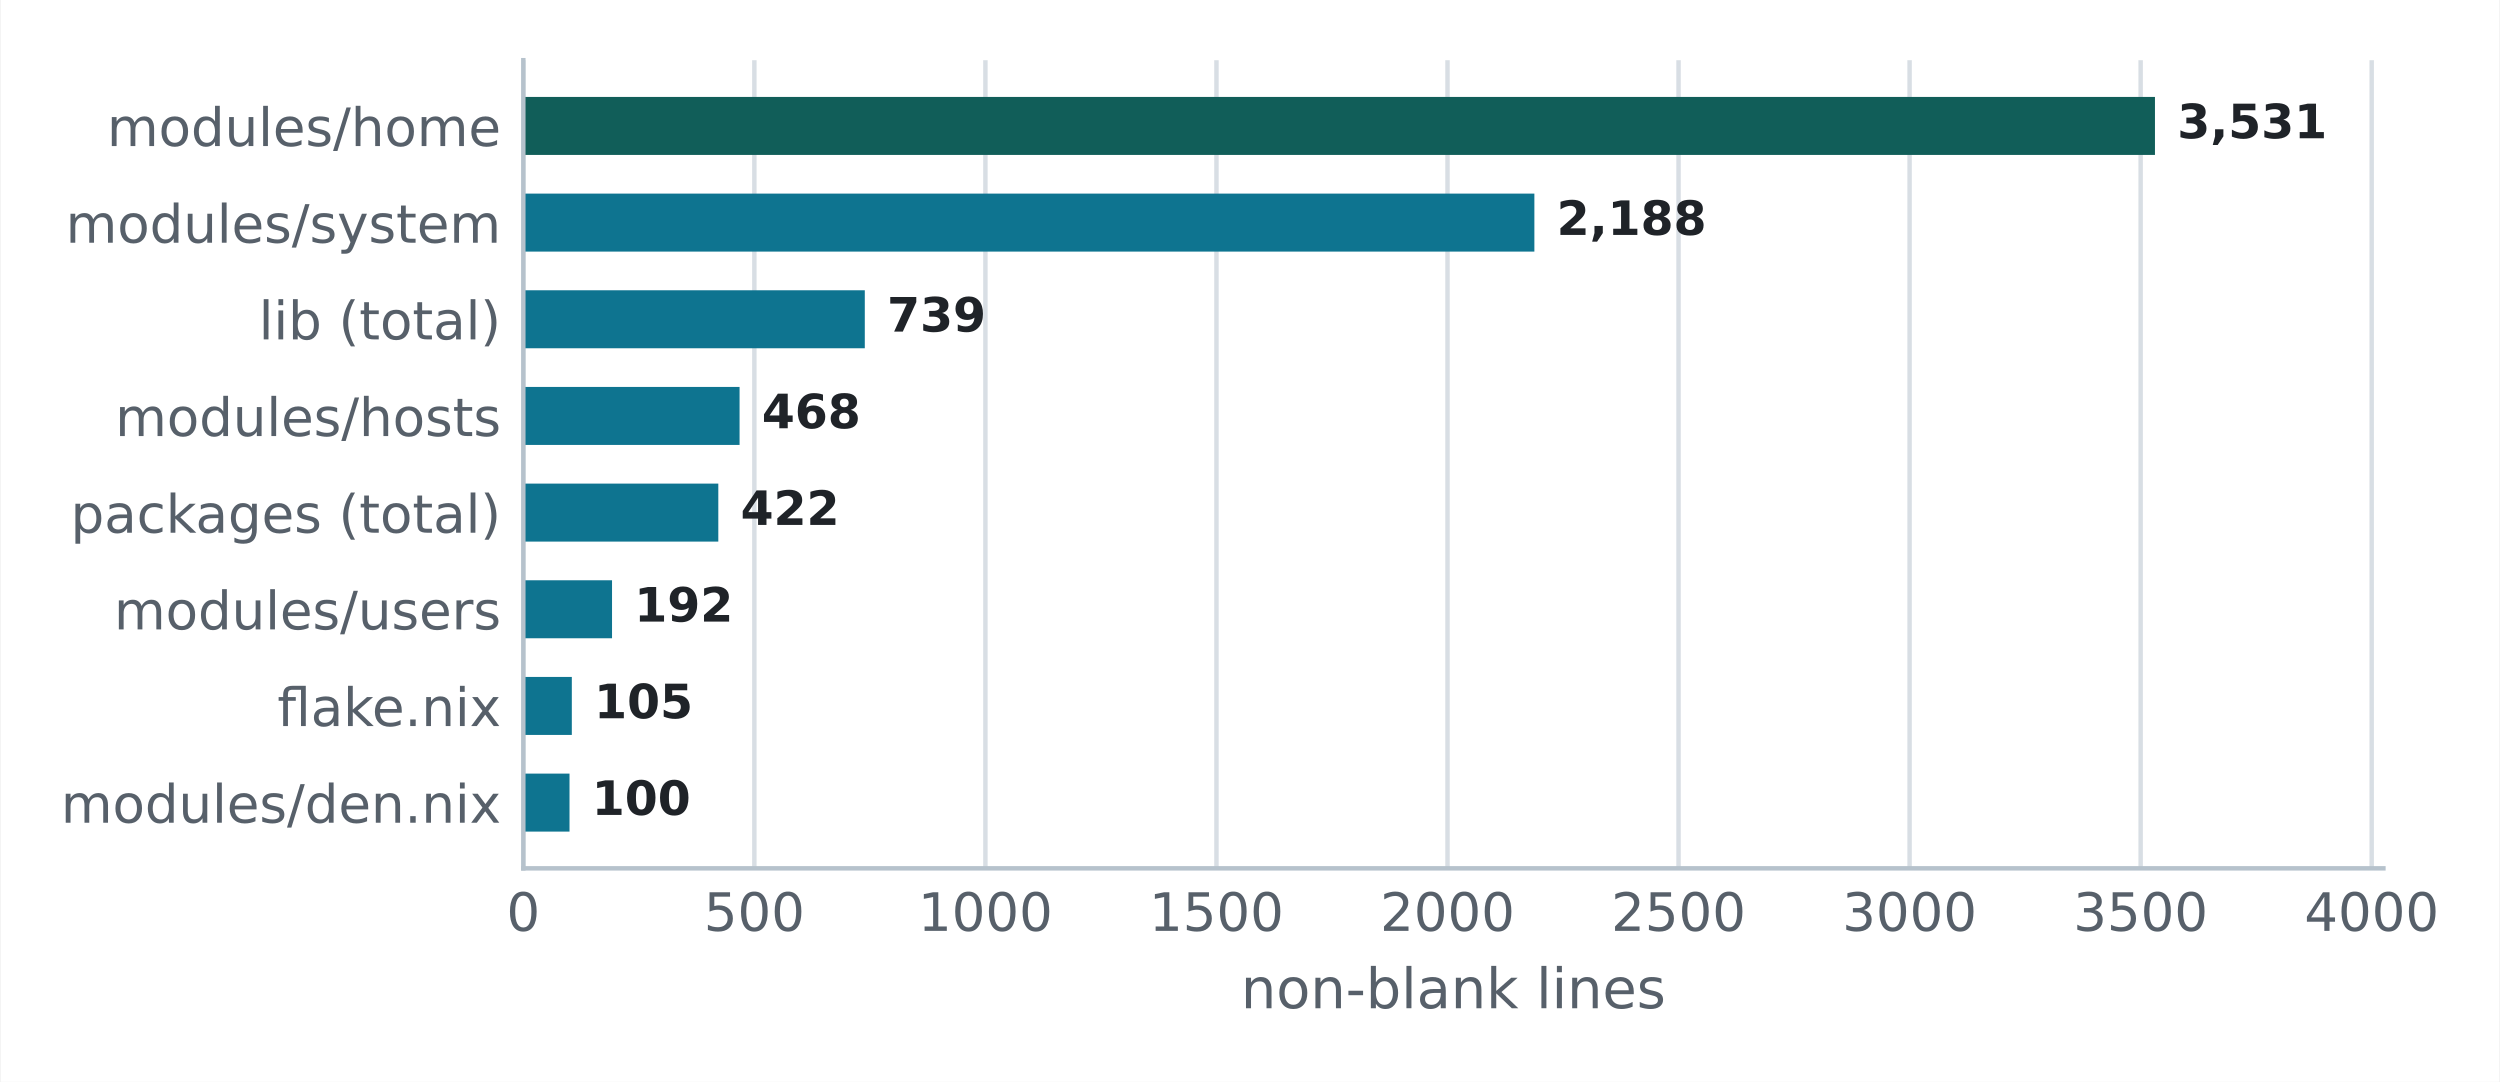
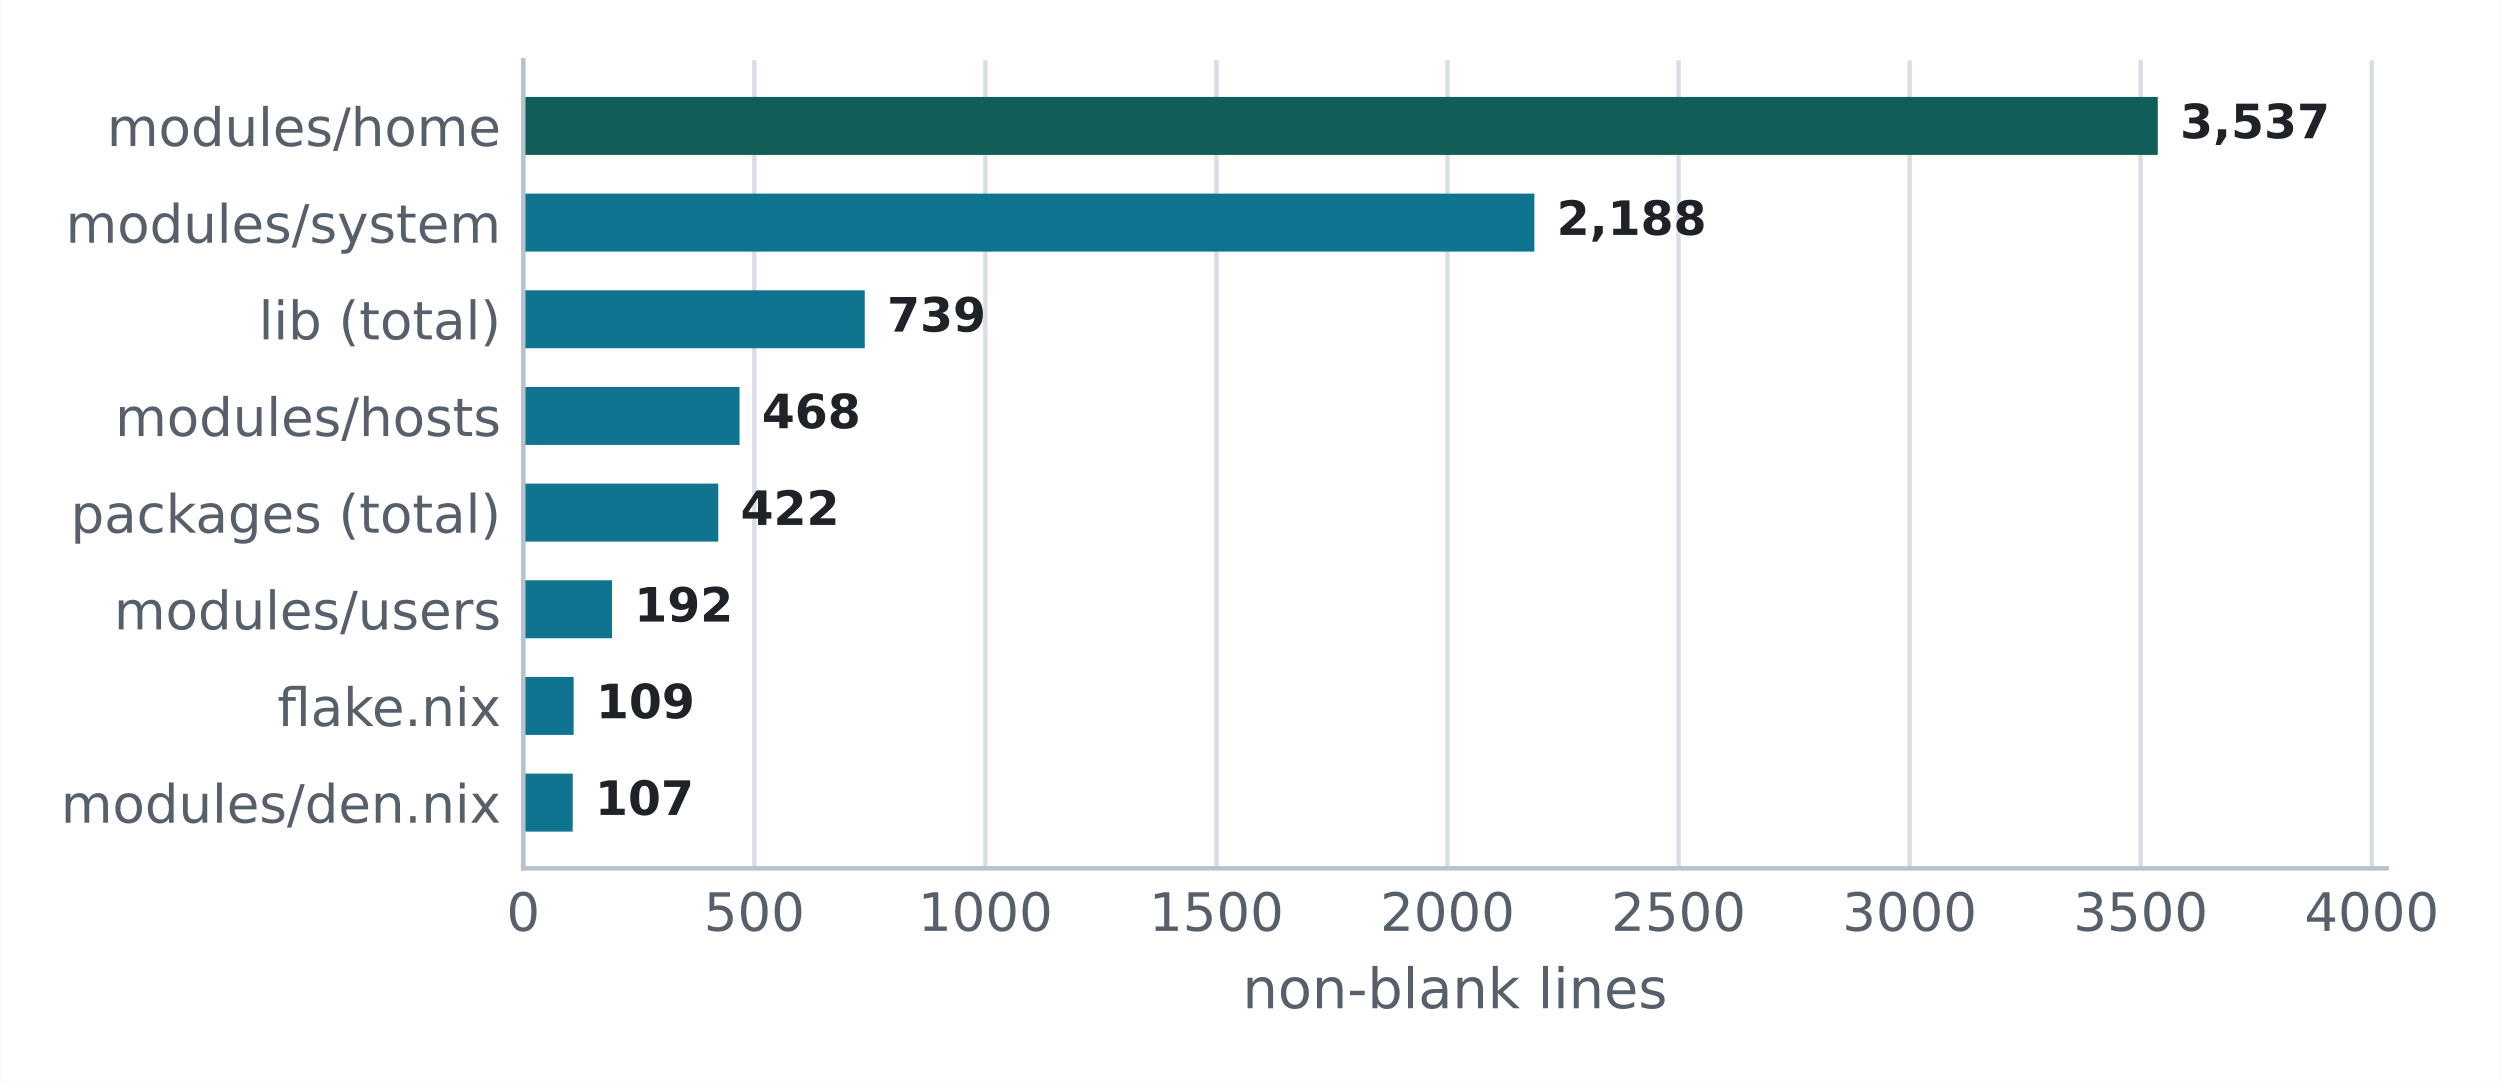
- <svg xmlns="http://www.w3.org/2000/svg" xmlns:xlink="http://www.w3.org/1999/xlink" width="996" height="431" viewBox="0 0 448.237 194.078" version="1.1">
+ <svg xmlns="http://www.w3.org/2000/svg" xmlns:xlink="http://www.w3.org/1999/xlink" width="996" height="431" viewBox="0 0 448.253 194.078" version="1.1">
  <defs>
    <style type="text/css">*{stroke-linejoin: round; stroke-linecap: butt}</style>
  </defs>
  <g id="figure_1">
    <g id="patch_1">
-       <path d="M 0 194.078  L 448.237 194.078  L 448.237 0  L 0 0  z " style="fill: #ffffff" />
+       <path d="M 0 194.078  L 448.253 194.078  L 448.253 0  L 0 0  z " style="fill: #ffffff" />
    </g>
    <g id="axes_1">
      <g id="patch_2">
-         <path d="M 93.751 155.778  L 427.449 155.778  L 427.449 10.8  L 93.751 10.8  z " style="fill: #ffffff" />
+         <path d="M 93.751 155.778  L 428.032 155.778  L 428.032 10.8  L 93.751 10.8  z " style="fill: #ffffff" />
      </g>
      <g id="matplotlib.axis_1">
        <g id="xtick_1">
          <g id="line2d_1">
-             <path d="M 93.751 155.778  L 93.751 10.8  " clip-path="url(#p65b09030e3)" style="fill: none; stroke: #d8dee4; stroke-width: 0.8; stroke-linecap: square" />
+             <path d="M 93.751 155.778  L 93.751 10.8  " clip-path="url(#p1d2f6f1adc)" style="fill: none; stroke: #d8dee4; stroke-width: 0.8; stroke-linecap: square" />
          </g>
          <g id="line2d_2" />
          <g id="text_1">
            <g style="fill: #57606a" transform="translate(90.72875 166.9954) scale(0.095 -0.095)">
              <defs>
                <path id="DejaVuSans-13" d="M 2034 4250  Q 1547 4250 1301 3770  Q 1056 3291 1056 2328  Q 1056 1369 1301 889  Q 1547 409 2034 409  Q 2525 409 2770 889  Q 3016 1369 3016 2328  Q 3016 3291 2770 3770  Q 2525 4250 2034 4250  z M 2034 4750  Q 2819 4750 3233 4129  Q 3647 3509 3647 2328  Q 3647 1150 3233 529  Q 2819 -91 2034 -91  Q 1250 -91 836 529  Q 422 1150 422 2328  Q 422 3509 836 4129  Q 1250 4750 2034 4750  z " transform="scale(0.015625)" />
              </defs>
              <use xlink:href="#DejaVuSans-13" />
            </g>
          </g>
        </g>
        <g id="xtick_2">
          <g id="line2d_3">
-             <path d="M 135.201 155.778  L 135.201 10.8  " clip-path="url(#p65b09030e3)" style="fill: none; stroke: #d8dee4; stroke-width: 0.8; stroke-linecap: square" />
+             <path d="M 135.203 155.778  L 135.203 10.8  " clip-path="url(#p1d2f6f1adc)" style="fill: none; stroke: #d8dee4; stroke-width: 0.8; stroke-linecap: square" />
          </g>
          <g id="line2d_4" />
          <g id="text_2">
-             <g style="fill: #57606a" transform="translate(126.134 166.9954) scale(0.095 -0.095)">
+             <g style="fill: #57606a" transform="translate(126.136 166.9954) scale(0.095 -0.095)">
              <defs>
                <path id="DejaVuSans-18" d="M 691 4666  L 3169 4666  L 3169 4134  L 1269 4134  L 1269 2991  Q 1406 3038 1543 3061  Q 1681 3084 1819 3084  Q 2600 3084 3056 2656  Q 3513 2228 3513 1497  Q 3513 744 3044 326  Q 2575 -91 1722 -91  Q 1428 -91 1123 -41  Q 819 9 494 109  L 494 744  Q 775 591 1075 516  Q 1375 441 1709 441  Q 2250 441 2565 725  Q 2881 1009 2881 1497  Q 2881 1984 2565 2268  Q 2250 2553 1709 2553  Q 1456 2553 1204 2497  Q 953 2441 691 2322  L 691 4666  z " transform="scale(0.015625)" />
              </defs>
              <use xlink:href="#DejaVuSans-18" />
              <use xlink:href="#DejaVuSans-13" transform="translate(63.625 0)" />
              <use xlink:href="#DejaVuSans-13" transform="translate(127.25 0)" />
            </g>
          </g>
        </g>
        <g id="xtick_3">
          <g id="line2d_5">
-             <path d="M 176.65 155.778  L 176.65 10.8  " clip-path="url(#p65b09030e3)" style="fill: none; stroke: #d8dee4; stroke-width: 0.8; stroke-linecap: square" />
+             <path d="M 176.654 155.778  L 176.654 10.8  " clip-path="url(#p1d2f6f1adc)" style="fill: none; stroke: #d8dee4; stroke-width: 0.8; stroke-linecap: square" />
          </g>
          <g id="line2d_6" />
          <g id="text_3">
-             <g style="fill: #57606a" transform="translate(164.5615 166.9954) scale(0.095 -0.095)">
+             <g style="fill: #57606a" transform="translate(164.5655 166.9954) scale(0.095 -0.095)">
              <defs>
                <path id="DejaVuSans-14" d="M 794 531  L 1825 531  L 1825 4091  L 703 3866  L 703 4441  L 1819 4666  L 2450 4666  L 2450 531  L 3481 531  L 3481 0  L 794 0  L 794 531  z " transform="scale(0.015625)" />
              </defs>
              <use xlink:href="#DejaVuSans-14" />
              <use xlink:href="#DejaVuSans-13" transform="translate(63.625 0)" />
              <use xlink:href="#DejaVuSans-13" transform="translate(127.25 0)" />
              <use xlink:href="#DejaVuSans-13" transform="translate(190.875 0)" />
            </g>
          </g>
        </g>
        <g id="xtick_4">
          <g id="line2d_7">
-             <path d="M 218.1 155.778  L 218.1 10.8  " clip-path="url(#p65b09030e3)" style="fill: none; stroke: #d8dee4; stroke-width: 0.8; stroke-linecap: square" />
+             <path d="M 218.106 155.778  L 218.106 10.8  " clip-path="url(#p1d2f6f1adc)" style="fill: none; stroke: #d8dee4; stroke-width: 0.8; stroke-linecap: square" />
          </g>
          <g id="line2d_8" />
          <g id="text_4">
-             <g style="fill: #57606a" transform="translate(206.0111 166.9954) scale(0.095 -0.095)">
+             <g style="fill: #57606a" transform="translate(206.0171 166.9954) scale(0.095 -0.095)">
              <use xlink:href="#DejaVuSans-14" />
              <use xlink:href="#DejaVuSans-18" transform="translate(63.625 0)" />
              <use xlink:href="#DejaVuSans-13" transform="translate(127.25 0)" />
              <use xlink:href="#DejaVuSans-13" transform="translate(190.875 0)" />
            </g>
          </g>
        </g>
        <g id="xtick_5">
          <g id="line2d_9">
-             <path d="M 259.55 155.778  L 259.55 10.8  " clip-path="url(#p65b09030e3)" style="fill: none; stroke: #d8dee4; stroke-width: 0.8; stroke-linecap: square" />
+             <path d="M 259.558 155.778  L 259.558 10.8  " clip-path="url(#p1d2f6f1adc)" style="fill: none; stroke: #d8dee4; stroke-width: 0.8; stroke-linecap: square" />
          </g>
          <g id="line2d_10" />
          <g id="text_5">
-             <g style="fill: #57606a" transform="translate(247.4608 166.9954) scale(0.095 -0.095)">
+             <g style="fill: #57606a" transform="translate(247.4688 166.9954) scale(0.095 -0.095)">
              <defs>
                <path id="DejaVuSans-15" d="M 1228 531  L 3431 531  L 3431 0  L 469 0  L 469 531  Q 828 903 1448 1529  Q 2069 2156 2228 2338  Q 2531 2678 2651 2914  Q 2772 3150 2772 3378  Q 2772 3750 2511 3984  Q 2250 4219 1831 4219  Q 1534 4219 1204 4116  Q 875 4013 500 3803  L 500 4441  Q 881 4594 1212 4672  Q 1544 4750 1819 4750  Q 2544 4750 2975 4387  Q 3406 4025 3406 3419  Q 3406 3131 3298 2873  Q 3191 2616 2906 2266  Q 2828 2175 2409 1742  Q 1991 1309 1228 531  z " transform="scale(0.015625)" />
              </defs>
              <use xlink:href="#DejaVuSans-15" />
              <use xlink:href="#DejaVuSans-13" transform="translate(63.625 0)" />
              <use xlink:href="#DejaVuSans-13" transform="translate(127.25 0)" />
              <use xlink:href="#DejaVuSans-13" transform="translate(190.875 0)" />
            </g>
          </g>
        </g>
        <g id="xtick_6">
          <g id="line2d_11">
-             <path d="M 300.999 155.778  L 300.999 10.8  " clip-path="url(#p65b09030e3)" style="fill: none; stroke: #d8dee4; stroke-width: 0.8; stroke-linecap: square" />
+             <path d="M 301.009 155.778  L 301.009 10.8  " clip-path="url(#p1d2f6f1adc)" style="fill: none; stroke: #d8dee4; stroke-width: 0.8; stroke-linecap: square" />
          </g>
          <g id="line2d_12" />
          <g id="text_6">
-             <g style="fill: #57606a" transform="translate(288.9104 166.9954) scale(0.095 -0.095)">
+             <g style="fill: #57606a" transform="translate(288.9204 166.9954) scale(0.095 -0.095)">
              <use xlink:href="#DejaVuSans-15" />
              <use xlink:href="#DejaVuSans-18" transform="translate(63.625 0)" />
              <use xlink:href="#DejaVuSans-13" transform="translate(127.25 0)" />
              <use xlink:href="#DejaVuSans-13" transform="translate(190.875 0)" />
            </g>
          </g>
        </g>
        <g id="xtick_7">
          <g id="line2d_13">
-             <path d="M 342.449 155.778  L 342.449 10.8  " clip-path="url(#p65b09030e3)" style="fill: none; stroke: #d8dee4; stroke-width: 0.8; stroke-linecap: square" />
+             <path d="M 342.461 155.778  L 342.461 10.8  " clip-path="url(#p1d2f6f1adc)" style="fill: none; stroke: #d8dee4; stroke-width: 0.8; stroke-linecap: square" />
          </g>
          <g id="line2d_14" />
          <g id="text_7">
-             <g style="fill: #57606a" transform="translate(330.3601 166.9954) scale(0.095 -0.095)">
+             <g style="fill: #57606a" transform="translate(330.3721 166.9954) scale(0.095 -0.095)">
              <defs>
                <path id="DejaVuSans-16" d="M 2597 2516  Q 3050 2419 3304 2112  Q 3559 1806 3559 1356  Q 3559 666 3084 287  Q 2609 -91 1734 -91  Q 1441 -91 1130 -33  Q 819 25 488 141  L 488 750  Q 750 597 1062 519  Q 1375 441 1716 441  Q 2309 441 2620 675  Q 2931 909 2931 1356  Q 2931 1769 2642 2001  Q 2353 2234 1838 2234  L 1294 2234  L 1294 2753  L 1863 2753  Q 2328 2753 2575 2939  Q 2822 3125 2822 3475  Q 2822 3834 2567 4026  Q 2313 4219 1838 4219  Q 1578 4219 1281 4162  Q 984 4106 628 3988  L 628 4550  Q 988 4650 1302 4700  Q 1616 4750 1894 4750  Q 2613 4750 3031 4423  Q 3450 4097 3450 3541  Q 3450 3153 3228 2886  Q 3006 2619 2597 2516  z " transform="scale(0.015625)" />
              </defs>
              <use xlink:href="#DejaVuSans-16" />
              <use xlink:href="#DejaVuSans-13" transform="translate(63.625 0)" />
              <use xlink:href="#DejaVuSans-13" transform="translate(127.25 0)" />
              <use xlink:href="#DejaVuSans-13" transform="translate(190.875 0)" />
            </g>
          </g>
        </g>
        <g id="xtick_8">
          <g id="line2d_15">
-             <path d="M 383.898 155.778  L 383.898 10.8  " clip-path="url(#p65b09030e3)" style="fill: none; stroke: #d8dee4; stroke-width: 0.8; stroke-linecap: square" />
+             <path d="M 383.912 155.778  L 383.912 10.8  " clip-path="url(#p1d2f6f1adc)" style="fill: none; stroke: #d8dee4; stroke-width: 0.8; stroke-linecap: square" />
          </g>
          <g id="line2d_16" />
          <g id="text_8">
-             <g style="fill: #57606a" transform="translate(371.8097 166.9954) scale(0.095 -0.095)">
+             <g style="fill: #57606a" transform="translate(371.8237 166.9954) scale(0.095 -0.095)">
              <use xlink:href="#DejaVuSans-16" />
              <use xlink:href="#DejaVuSans-18" transform="translate(63.625 0)" />
              <use xlink:href="#DejaVuSans-13" transform="translate(127.25 0)" />
              <use xlink:href="#DejaVuSans-13" transform="translate(190.875 0)" />
            </g>
          </g>
        </g>
        <g id="xtick_9">
          <g id="line2d_17">
-             <path d="M 425.348 155.778  L 425.348 10.8  " clip-path="url(#p65b09030e3)" style="fill: none; stroke: #d8dee4; stroke-width: 0.8; stroke-linecap: square" />
+             <path d="M 425.364 155.778  L 425.364 10.8  " clip-path="url(#p1d2f6f1adc)" style="fill: none; stroke: #d8dee4; stroke-width: 0.8; stroke-linecap: square" />
          </g>
          <g id="line2d_18" />
          <g id="text_9">
-             <g style="fill: #57606a" transform="translate(413.2594 166.9954) scale(0.095 -0.095)">
+             <g style="fill: #57606a" transform="translate(413.2754 166.9954) scale(0.095 -0.095)">
              <defs>
                <path id="DejaVuSans-17" d="M 2419 4116  L 825 1625  L 2419 1625  L 2419 4116  z M 2253 4666  L 3047 4666  L 3047 1625  L 3713 1625  L 3713 1100  L 3047 1100  L 3047 0  L 2419 0  L 2419 1100  L 313 1100  L 313 1709  L 2253 4666  z " transform="scale(0.015625)" />
              </defs>
              <use xlink:href="#DejaVuSans-17" />
              <use xlink:href="#DejaVuSans-13" transform="translate(63.625 0)" />
              <use xlink:href="#DejaVuSans-13" transform="translate(127.25 0)" />
              <use xlink:href="#DejaVuSans-13" transform="translate(190.875 0)" />
            </g>
          </g>
        </g>
        <g id="text_10">
-           <g style="fill: #57606a" transform="translate(222.4905 180.8761) scale(0.1 -0.1)">
+           <g style="fill: #57606a" transform="translate(222.7821 180.8761) scale(0.1 -0.1)">
            <defs>
              <path id="DejaVuSans-51" d="M 3513 2113  L 3513 0  L 2938 0  L 2938 2094  Q 2938 2591 2744 2837  Q 2550 3084 2163 3084  Q 1697 3084 1428 2787  Q 1159 2491 1159 1978  L 1159 0  L 581 0  L 581 3500  L 1159 3500  L 1159 2956  Q 1366 3272 1645 3428  Q 1925 3584 2291 3584  Q 2894 3584 3203 3211  Q 3513 2838 3513 2113  z " transform="scale(0.015625)" />
              <path id="DejaVuSans-52" d="M 1959 3097  Q 1497 3097 1228 2736  Q 959 2375 959 1747  Q 959 1119 1226 758  Q 1494 397 1959 397  Q 2419 397 2687 759  Q 2956 1122 2956 1747  Q 2956 2369 2687 2733  Q 2419 3097 1959 3097  z M 1959 3584  Q 2709 3584 3137 3096  Q 3566 2609 3566 1747  Q 3566 888 3137 398  Q 2709 -91 1959 -91  Q 1206 -91 779 398  Q 353 888 353 1747  Q 353 2609 779 3096  Q 1206 3584 1959 3584  z " transform="scale(0.015625)" />
              <path id="DejaVuSans-10" d="M 313 2009  L 1997 2009  L 1997 1497  L 313 1497  L 313 2009  z " transform="scale(0.015625)" />
              <path id="DejaVuSans-45" d="M 3116 1747  Q 3116 2381 2855 2742  Q 2594 3103 2138 3103  Q 1681 3103 1420 2742  Q 1159 2381 1159 1747  Q 1159 1113 1420 752  Q 1681 391 2138 391  Q 2594 391 2855 752  Q 3116 1113 3116 1747  z M 1159 2969  Q 1341 3281 1617 3432  Q 1894 3584 2278 3584  Q 2916 3584 3314 3078  Q 3713 2572 3713 1747  Q 3713 922 3314 415  Q 2916 -91 2278 -91  Q 1894 -91 1617 61  Q 1341 213 1159 525  L 1159 0  L 581 0  L 581 4863  L 1159 4863  L 1159 2969  z " transform="scale(0.015625)" />
              <path id="DejaVuSans-4f" d="M 603 4863  L 1178 4863  L 1178 0  L 603 0  L 603 4863  z " transform="scale(0.015625)" />
              <path id="DejaVuSans-44" d="M 2194 1759  Q 1497 1759 1228 1600  Q 959 1441 959 1056  Q 959 750 1161 570  Q 1363 391 1709 391  Q 2188 391 2477 730  Q 2766 1069 2766 1631  L 2766 1759  L 2194 1759  z M 3341 1997  L 3341 0  L 2766 0  L 2766 531  Q 2569 213 2275 61  Q 1981 -91 1556 -91  Q 1019 -91 701 211  Q 384 513 384 1019  Q 384 1609 779 1909  Q 1175 2209 1959 2209  L 2766 2209  L 2766 2266  Q 2766 2663 2505 2880  Q 2244 3097 1772 3097  Q 1472 3097 1187 3025  Q 903 2953 641 2809  L 641 3341  Q 956 3463 1253 3523  Q 1550 3584 1831 3584  Q 2591 3584 2966 3190  Q 3341 2797 3341 1997  z " transform="scale(0.015625)" />
              <path id="DejaVuSans-4e" d="M 581 4863  L 1159 4863  L 1159 1991  L 2875 3500  L 3609 3500  L 1753 1863  L 3688 0  L 2938 0  L 1159 1709  L 1159 0  L 581 0  L 581 4863  z " transform="scale(0.015625)" />
              <path id="DejaVuSans-3" transform="scale(0.015625)" />
              <path id="DejaVuSans-4c" d="M 603 3500  L 1178 3500  L 1178 0  L 603 0  L 603 3500  z M 603 4863  L 1178 4863  L 1178 4134  L 603 4134  L 603 4863  z " transform="scale(0.015625)" />
              <path id="DejaVuSans-48" d="M 3597 1894  L 3597 1613  L 953 1613  Q 991 1019 1311 708  Q 1631 397 2203 397  Q 2534 397 2845 478  Q 3156 559 3463 722  L 3463 178  Q 3153 47 2828 -22  Q 2503 -91 2169 -91  Q 1331 -91 842 396  Q 353 884 353 1716  Q 353 2575 817 3079  Q 1281 3584 2069 3584  Q 2775 3584 3186 3129  Q 3597 2675 3597 1894  z M 3022 2063  Q 3016 2534 2758 2815  Q 2500 3097 2075 3097  Q 1594 3097 1305 2825  Q 1016 2553 972 2059  L 3022 2063  z " transform="scale(0.015625)" />
              <path id="DejaVuSans-56" d="M 2834 3397  L 2834 2853  Q 2591 2978 2328 3040  Q 2066 3103 1784 3103  Q 1356 3103 1142 2972  Q 928 2841 928 2578  Q 928 2378 1081 2264  Q 1234 2150 1697 2047  L 1894 2003  Q 2506 1872 2764 1633  Q 3022 1394 3022 966  Q 3022 478 2636 193  Q 2250 -91 1575 -91  Q 1294 -91 989 -36  Q 684 19 347 128  L 347 722  Q 666 556 975 473  Q 1284 391 1588 391  Q 1994 391 2212 530  Q 2431 669 2431 922  Q 2431 1156 2273 1281  Q 2116 1406 1581 1522  L 1381 1569  Q 847 1681 609 1914  Q 372 2147 372 2553  Q 372 3047 722 3315  Q 1072 3584 1716 3584  Q 2034 3584 2315 3537  Q 2597 3491 2834 3397  z " transform="scale(0.015625)" />
            </defs>
            <use xlink:href="#DejaVuSans-51" />
            <use xlink:href="#DejaVuSans-52" transform="translate(63.375 0)" />
            <use xlink:href="#DejaVuSans-51" transform="translate(124.5625 0)" />
            <use xlink:href="#DejaVuSans-10" transform="translate(187.9375 0)" />
            <use xlink:href="#DejaVuSans-45" transform="translate(224.0156 0)" />
            <use xlink:href="#DejaVuSans-4f" transform="translate(287.5 0)" />
            <use xlink:href="#DejaVuSans-44" transform="translate(315.2812 0)" />
            <use xlink:href="#DejaVuSans-51" transform="translate(376.5625 0)" />
            <use xlink:href="#DejaVuSans-4e" transform="translate(439.9375 0)" />
            <use xlink:href="#DejaVuSans-3" transform="translate(497.8438 0)" />
            <use xlink:href="#DejaVuSans-4f" transform="translate(529.625 0)" />
            <use xlink:href="#DejaVuSans-4c" transform="translate(557.4062 0)" />
            <use xlink:href="#DejaVuSans-51" transform="translate(585.1875 0)" />
            <use xlink:href="#DejaVuSans-48" transform="translate(648.5625 0)" />
            <use xlink:href="#DejaVuSans-56" transform="translate(710.0938 0)" />
          </g>
        </g>
      </g>
      <g id="matplotlib.axis_2">
        <g id="ytick_1">
          <g id="line2d_19" />
          <g id="text_11">
            <g style="fill: #57606a" transform="translate(10.8 147.5945) scale(0.095 -0.095)">
              <defs>
                <path id="DejaVuSans-50" d="M 3328 2828  Q 3544 3216 3844 3400  Q 4144 3584 4550 3584  Q 5097 3584 5394 3201  Q 5691 2819 5691 2113  L 5691 0  L 5113 0  L 5113 2094  Q 5113 2597 4934 2840  Q 4756 3084 4391 3084  Q 3944 3084 3684 2787  Q 3425 2491 3425 1978  L 3425 0  L 2847 0  L 2847 2094  Q 2847 2600 2669 2842  Q 2491 3084 2119 3084  Q 1678 3084 1418 2786  Q 1159 2488 1159 1978  L 1159 0  L 581 0  L 581 3500  L 1159 3500  L 1159 2956  Q 1356 3278 1631 3431  Q 1906 3584 2284 3584  Q 2666 3584 2933 3390  Q 3200 3197 3328 2828  z " transform="scale(0.015625)" />
                <path id="DejaVuSans-47" d="M 2906 2969  L 2906 4863  L 3481 4863  L 3481 0  L 2906 0  L 2906 525  Q 2725 213 2448 61  Q 2172 -91 1784 -91  Q 1150 -91 751 415  Q 353 922 353 1747  Q 353 2572 751 3078  Q 1150 3584 1784 3584  Q 2172 3584 2448 3432  Q 2725 3281 2906 2969  z M 947 1747  Q 947 1113 1208 752  Q 1469 391 1925 391  Q 2381 391 2643 752  Q 2906 1113 2906 1747  Q 2906 2381 2643 2742  Q 2381 3103 1925 3103  Q 1469 3103 1208 2742  Q 947 2381 947 1747  z " transform="scale(0.015625)" />
                <path id="DejaVuSans-58" d="M 544 1381  L 544 3500  L 1119 3500  L 1119 1403  Q 1119 906 1312 657  Q 1506 409 1894 409  Q 2359 409 2629 706  Q 2900 1003 2900 1516  L 2900 3500  L 3475 3500  L 3475 0  L 2900 0  L 2900 538  Q 2691 219 2414 64  Q 2138 -91 1772 -91  Q 1169 -91 856 284  Q 544 659 544 1381  z M 1991 3584  L 1991 3584  z " transform="scale(0.015625)" />
                <path id="DejaVuSans-12" d="M 1625 4666  L 2156 4666  L 531 -594  L 0 -594  L 1625 4666  z " transform="scale(0.015625)" />
                <path id="DejaVuSans-11" d="M 684 794  L 1344 794  L 1344 0  L 684 0  L 684 794  z " transform="scale(0.015625)" />
                <path id="DejaVuSans-5b" d="M 3513 3500  L 2247 1797  L 3578 0  L 2900 0  L 1881 1375  L 863 0  L 184 0  L 1544 1831  L 300 3500  L 978 3500  L 1906 2253  L 2834 3500  L 3513 3500  z " transform="scale(0.015625)" />
              </defs>
              <use xlink:href="#DejaVuSans-50" />
              <use xlink:href="#DejaVuSans-52" transform="translate(97.40625 0)" />
              <use xlink:href="#DejaVuSans-47" transform="translate(158.5938 0)" />
              <use xlink:href="#DejaVuSans-58" transform="translate(222.0781 0)" />
              <use xlink:href="#DejaVuSans-4f" transform="translate(285.4531 0)" />
              <use xlink:href="#DejaVuSans-48" transform="translate(313.2344 0)" />
              <use xlink:href="#DejaVuSans-56" transform="translate(374.7656 0)" />
              <use xlink:href="#DejaVuSans-12" transform="translate(426.8594 0)" />
              <use xlink:href="#DejaVuSans-47" transform="translate(460.5469 0)" />
              <use xlink:href="#DejaVuSans-48" transform="translate(524.0312 0)" />
              <use xlink:href="#DejaVuSans-51" transform="translate(585.5625 0)" />
              <use xlink:href="#DejaVuSans-11" transform="translate(648.9375 0)" />
              <use xlink:href="#DejaVuSans-51" transform="translate(680.7188 0)" />
              <use xlink:href="#DejaVuSans-4c" transform="translate(744.0938 0)" />
              <use xlink:href="#DejaVuSans-5b" transform="translate(771.875 0)" />
            </g>
          </g>
        </g>
        <g id="ytick_2">
          <g id="line2d_20" />
          <g id="text_12">
            <g style="fill: #57606a" transform="translate(49.6357 130.2526) scale(0.095 -0.095)">
              <defs>
                <path id="DejaVuSans-13b0" d="M 1831 4863  L 3431 4863  L 3431 0  L 2853 0  L 2853 4384  L 1825 4384  Q 1516 4384 1395 4259  Q 1275 4134 1275 3809  L 1275 3500  L 2222 3500  L 2222 3053  L 1275 3053  L 1275 0  L 697 0  L 697 3053  L 147 3053  L 147 3500  L 697 3500  L 697 3744  Q 697 4328 969 4595  Q 1241 4863 1831 4863  z " transform="scale(0.015625)" />
              </defs>
              <use xlink:href="#DejaVuSans-13b0" />
              <use xlink:href="#DejaVuSans-44" transform="translate(62.98438 0)" />
              <use xlink:href="#DejaVuSans-4e" transform="translate(124.2656 0)" />
              <use xlink:href="#DejaVuSans-48" transform="translate(178.6094 0)" />
              <use xlink:href="#DejaVuSans-11" transform="translate(240.1406 0)" />
              <use xlink:href="#DejaVuSans-51" transform="translate(271.9219 0)" />
              <use xlink:href="#DejaVuSans-4c" transform="translate(335.2969 0)" />
              <use xlink:href="#DejaVuSans-5b" transform="translate(363.0781 0)" />
            </g>
          </g>
        </g>
        <g id="ytick_3">
          <g id="line2d_21" />
          <g id="text_13">
            <g style="fill: #57606a" transform="translate(20.32969 112.9108) scale(0.095 -0.095)">
              <defs>
                <path id="DejaVuSans-55" d="M 2631 2963  Q 2534 3019 2420 3045  Q 2306 3072 2169 3072  Q 1681 3072 1420 2755  Q 1159 2438 1159 1844  L 1159 0  L 581 0  L 581 3500  L 1159 3500  L 1159 2956  Q 1341 3275 1631 3429  Q 1922 3584 2338 3584  Q 2397 3584 2469 3576  Q 2541 3569 2628 3553  L 2631 2963  z " transform="scale(0.015625)" />
              </defs>
              <use xlink:href="#DejaVuSans-50" />
              <use xlink:href="#DejaVuSans-52" transform="translate(97.40625 0)" />
              <use xlink:href="#DejaVuSans-47" transform="translate(158.5938 0)" />
              <use xlink:href="#DejaVuSans-58" transform="translate(222.0781 0)" />
              <use xlink:href="#DejaVuSans-4f" transform="translate(285.4531 0)" />
              <use xlink:href="#DejaVuSans-48" transform="translate(313.2344 0)" />
              <use xlink:href="#DejaVuSans-56" transform="translate(374.7656 0)" />
              <use xlink:href="#DejaVuSans-12" transform="translate(426.8594 0)" />
              <use xlink:href="#DejaVuSans-58" transform="translate(460.5469 0)" />
              <use xlink:href="#DejaVuSans-56" transform="translate(523.9219 0)" />
              <use xlink:href="#DejaVuSans-48" transform="translate(576.0156 0)" />
              <use xlink:href="#DejaVuSans-55" transform="translate(637.5469 0)" />
              <use xlink:href="#DejaVuSans-56" transform="translate(678.6562 0)" />
            </g>
          </g>
        </g>
        <g id="ytick_4">
          <g id="line2d_22" />
          <g id="text_14">
            <g style="fill: #57606a" transform="translate(12.5382 95.569) scale(0.095 -0.095)">
              <defs>
                <path id="DejaVuSans-53" d="M 1159 525  L 1159 -1331  L 581 -1331  L 581 3500  L 1159 3500  L 1159 2969  Q 1341 3281 1617 3432  Q 1894 3584 2278 3584  Q 2916 3584 3314 3078  Q 3713 2572 3713 1747  Q 3713 922 3314 415  Q 2916 -91 2278 -91  Q 1894 -91 1617 61  Q 1341 213 1159 525  z M 3116 1747  Q 3116 2381 2855 2742  Q 2594 3103 2138 3103  Q 1681 3103 1420 2742  Q 1159 2381 1159 1747  Q 1159 1113 1420 752  Q 1681 391 2138 391  Q 2594 391 2855 752  Q 3116 1113 3116 1747  z " transform="scale(0.015625)" />
                <path id="DejaVuSans-46" d="M 3122 3366  L 3122 2828  Q 2878 2963 2633 3030  Q 2388 3097 2138 3097  Q 1578 3097 1268 2742  Q 959 2388 959 1747  Q 959 1106 1268 751  Q 1578 397 2138 397  Q 2388 397 2633 464  Q 2878 531 3122 666  L 3122 134  Q 2881 22 2623 -34  Q 2366 -91 2075 -91  Q 1284 -91 818 406  Q 353 903 353 1747  Q 353 2603 823 3093  Q 1294 3584 2113 3584  Q 2378 3584 2631 3529  Q 2884 3475 3122 3366  z " transform="scale(0.015625)" />
                <path id="DejaVuSans-4a" d="M 2906 1791  Q 2906 2416 2648 2759  Q 2391 3103 1925 3103  Q 1463 3103 1205 2759  Q 947 2416 947 1791  Q 947 1169 1205 825  Q 1463 481 1925 481  Q 2391 481 2648 825  Q 2906 1169 2906 1791  z M 3481 434  Q 3481 -459 3084 -895  Q 2688 -1331 1869 -1331  Q 1566 -1331 1297 -1286  Q 1028 -1241 775 -1147  L 775 -588  Q 1028 -725 1275 -790  Q 1522 -856 1778 -856  Q 2344 -856 2625 -561  Q 2906 -266 2906 331  L 2906 616  Q 2728 306 2450 153  Q 2172 0 1784 0  Q 1141 0 747 490  Q 353 981 353 1791  Q 353 2603 747 3093  Q 1141 3584 1784 3584  Q 2172 3584 2450 3431  Q 2728 3278 2906 2969  L 2906 3500  L 3481 3500  L 3481 434  z " transform="scale(0.015625)" />
                <path id="DejaVuSans-b" d="M 1984 4856  Q 1566 4138 1362 3434  Q 1159 2731 1159 2009  Q 1159 1288 1364 580  Q 1569 -128 1984 -844  L 1484 -844  Q 1016 -109 783 600  Q 550 1309 550 2009  Q 550 2706 781 3412  Q 1013 4119 1484 4856  L 1984 4856  z " transform="scale(0.015625)" />
                <path id="DejaVuSans-57" d="M 1172 4494  L 1172 3500  L 2356 3500  L 2356 3053  L 1172 3053  L 1172 1153  Q 1172 725 1289 603  Q 1406 481 1766 481  L 2356 481  L 2356 0  L 1766 0  Q 1100 0 847 248  Q 594 497 594 1153  L 594 3053  L 172 3053  L 172 3500  L 594 3500  L 594 4494  L 1172 4494  z " transform="scale(0.015625)" />
                <path id="DejaVuSans-c" d="M 513 4856  L 1013 4856  Q 1481 4119 1714 3412  Q 1947 2706 1947 2009  Q 1947 1309 1714 600  Q 1481 -109 1013 -844  L 513 -844  Q 928 -128 1133 580  Q 1338 1288 1338 2009  Q 1338 2731 1133 3434  Q 928 4138 513 4856  z " transform="scale(0.015625)" />
              </defs>
              <use xlink:href="#DejaVuSans-53" />
              <use xlink:href="#DejaVuSans-44" transform="translate(63.48438 0)" />
              <use xlink:href="#DejaVuSans-46" transform="translate(124.7656 0)" />
              <use xlink:href="#DejaVuSans-4e" transform="translate(179.75 0)" />
              <use xlink:href="#DejaVuSans-44" transform="translate(235.9062 0)" />
              <use xlink:href="#DejaVuSans-4a" transform="translate(297.1875 0)" />
              <use xlink:href="#DejaVuSans-48" transform="translate(360.6719 0)" />
              <use xlink:href="#DejaVuSans-56" transform="translate(422.2031 0)" />
              <use xlink:href="#DejaVuSans-3" transform="translate(474.2969 0)" />
              <use xlink:href="#DejaVuSans-b" transform="translate(506.0781 0)" />
              <use xlink:href="#DejaVuSans-57" transform="translate(545.0938 0)" />
              <use xlink:href="#DejaVuSans-52" transform="translate(584.2969 0)" />
              <use xlink:href="#DejaVuSans-57" transform="translate(645.4844 0)" />
              <use xlink:href="#DejaVuSans-44" transform="translate(684.6875 0)" />
              <use xlink:href="#DejaVuSans-4f" transform="translate(745.9688 0)" />
              <use xlink:href="#DejaVuSans-c" transform="translate(773.75 0)" />
            </g>
          </g>
        </g>
        <g id="ytick_5">
          <g id="line2d_23" />
          <g id="text_15">
            <g style="fill: #57606a" transform="translate(20.54344 78.22717) scale(0.095 -0.095)">
              <defs>
                <path id="DejaVuSans-4b" d="M 3513 2113  L 3513 0  L 2938 0  L 2938 2094  Q 2938 2591 2744 2837  Q 2550 3084 2163 3084  Q 1697 3084 1428 2787  Q 1159 2491 1159 1978  L 1159 0  L 581 0  L 581 4863  L 1159 4863  L 1159 2956  Q 1366 3272 1645 3428  Q 1925 3584 2291 3584  Q 2894 3584 3203 3211  Q 3513 2838 3513 2113  z " transform="scale(0.015625)" />
              </defs>
              <use xlink:href="#DejaVuSans-50" />
              <use xlink:href="#DejaVuSans-52" transform="translate(97.40625 0)" />
              <use xlink:href="#DejaVuSans-47" transform="translate(158.5938 0)" />
              <use xlink:href="#DejaVuSans-58" transform="translate(222.0781 0)" />
              <use xlink:href="#DejaVuSans-4f" transform="translate(285.4531 0)" />
              <use xlink:href="#DejaVuSans-48" transform="translate(313.2344 0)" />
              <use xlink:href="#DejaVuSans-56" transform="translate(374.7656 0)" />
              <use xlink:href="#DejaVuSans-12" transform="translate(426.8594 0)" />
              <use xlink:href="#DejaVuSans-4b" transform="translate(460.5469 0)" />
              <use xlink:href="#DejaVuSans-52" transform="translate(523.9219 0)" />
              <use xlink:href="#DejaVuSans-56" transform="translate(585.1094 0)" />
              <use xlink:href="#DejaVuSans-57" transform="translate(637.2031 0)" />
              <use xlink:href="#DejaVuSans-56" transform="translate(676.4062 0)" />
            </g>
          </g>
        </g>
        <g id="ytick_6">
          <g id="line2d_24" />
          <g id="text_16">
            <g style="fill: #57606a" transform="translate(46.28695 60.88535) scale(0.095 -0.095)">
              <use xlink:href="#DejaVuSans-4f" />
              <use xlink:href="#DejaVuSans-4c" transform="translate(27.78125 0)" />
              <use xlink:href="#DejaVuSans-45" transform="translate(55.5625 0)" />
              <use xlink:href="#DejaVuSans-3" transform="translate(119.0469 0)" />
              <use xlink:href="#DejaVuSans-b" transform="translate(150.8281 0)" />
              <use xlink:href="#DejaVuSans-57" transform="translate(189.8438 0)" />
              <use xlink:href="#DejaVuSans-52" transform="translate(229.0469 0)" />
              <use xlink:href="#DejaVuSans-57" transform="translate(290.2344 0)" />
              <use xlink:href="#DejaVuSans-44" transform="translate(329.4375 0)" />
              <use xlink:href="#DejaVuSans-4f" transform="translate(390.7188 0)" />
              <use xlink:href="#DejaVuSans-c" transform="translate(418.5 0)" />
            </g>
          </g>
        </g>
        <g id="ytick_7">
          <g id="line2d_25" />
          <g id="text_17">
            <g style="fill: #57606a" transform="translate(11.655 43.54352) scale(0.095 -0.095)">
              <defs>
                <path id="DejaVuSans-5c" d="M 2059 -325  Q 1816 -950 1584 -1140  Q 1353 -1331 966 -1331  L 506 -1331  L 506 -850  L 844 -850  Q 1081 -850 1212 -737  Q 1344 -625 1503 -206  L 1606 56  L 191 3500  L 800 3500  L 1894 763  L 2988 3500  L 3597 3500  L 2059 -325  z " transform="scale(0.015625)" />
              </defs>
              <use xlink:href="#DejaVuSans-50" />
              <use xlink:href="#DejaVuSans-52" transform="translate(97.40625 0)" />
              <use xlink:href="#DejaVuSans-47" transform="translate(158.5938 0)" />
              <use xlink:href="#DejaVuSans-58" transform="translate(222.0781 0)" />
              <use xlink:href="#DejaVuSans-4f" transform="translate(285.4531 0)" />
              <use xlink:href="#DejaVuSans-48" transform="translate(313.2344 0)" />
              <use xlink:href="#DejaVuSans-56" transform="translate(374.7656 0)" />
              <use xlink:href="#DejaVuSans-12" transform="translate(426.8594 0)" />
              <use xlink:href="#DejaVuSans-56" transform="translate(460.5469 0)" />
              <use xlink:href="#DejaVuSans-5c" transform="translate(512.6406 0)" />
              <use xlink:href="#DejaVuSans-56" transform="translate(571.8281 0)" />
              <use xlink:href="#DejaVuSans-57" transform="translate(623.9219 0)" />
              <use xlink:href="#DejaVuSans-48" transform="translate(663.125 0)" />
              <use xlink:href="#DejaVuSans-50" transform="translate(724.6562 0)" />
            </g>
          </g>
        </g>
        <g id="ytick_8">
          <g id="line2d_26" />
          <g id="text_18">
            <g style="fill: #57606a" transform="translate(19.06648 26.2017) scale(0.095 -0.095)">
              <use xlink:href="#DejaVuSans-50" />
              <use xlink:href="#DejaVuSans-52" transform="translate(97.40625 0)" />
              <use xlink:href="#DejaVuSans-47" transform="translate(158.5938 0)" />
              <use xlink:href="#DejaVuSans-58" transform="translate(222.0781 0)" />
              <use xlink:href="#DejaVuSans-4f" transform="translate(285.4531 0)" />
              <use xlink:href="#DejaVuSans-48" transform="translate(313.2344 0)" />
              <use xlink:href="#DejaVuSans-56" transform="translate(374.7656 0)" />
              <use xlink:href="#DejaVuSans-12" transform="translate(426.8594 0)" />
              <use xlink:href="#DejaVuSans-4b" transform="translate(460.5469 0)" />
              <use xlink:href="#DejaVuSans-52" transform="translate(523.9219 0)" />
              <use xlink:href="#DejaVuSans-50" transform="translate(585.1094 0)" />
              <use xlink:href="#DejaVuSans-48" transform="translate(682.5156 0)" />
            </g>
          </g>
        </g>
      </g>
      <g id="patch_3">
-         <path d="M 93.751 149.188  L 102.041 149.188  L 102.041 138.783  L 93.751 138.783  z " clip-path="url(#p65b09030e3)" style="fill: #0e7490" />
+         <path d="M 93.751 149.188  L 102.622 149.188  L 102.622 138.783  L 93.751 138.783  z " clip-path="url(#p1d2f6f1adc)" style="fill: #0e7490" />
      </g>
      <g id="patch_4">
-         <path d="M 93.751 131.846  L 102.455 131.846  L 102.455 121.441  L 93.751 121.441  z " clip-path="url(#p65b09030e3)" style="fill: #0e7490" />
+         <path d="M 93.751 131.846  L 102.787 131.846  L 102.787 121.441  L 93.751 121.441  z " clip-path="url(#p1d2f6f1adc)" style="fill: #0e7490" />
      </g>
      <g id="patch_5">
-         <path d="M 93.751 114.504  L 109.668 114.504  L 109.668 104.099  L 93.751 104.099  z " clip-path="url(#p65b09030e3)" style="fill: #0e7490" />
+         <path d="M 93.751 114.504  L 109.668 114.504  L 109.668 104.099  L 93.751 104.099  z " clip-path="url(#p1d2f6f1adc)" style="fill: #0e7490" />
      </g>
      <g id="patch_6">
-         <path d="M 93.751 97.162  L 128.734 97.162  L 128.734 86.757  L 93.751 86.757  z " clip-path="url(#p65b09030e3)" style="fill: #0e7490" />
+         <path d="M 93.751 97.162  L 128.736 97.162  L 128.736 86.757  L 93.751 86.757  z " clip-path="url(#p1d2f6f1adc)" style="fill: #0e7490" />
      </g>
      <g id="patch_7">
-         <path d="M 93.751 79.82  L 132.548 79.82  L 132.548 69.415  L 93.751 69.415  z " clip-path="url(#p65b09030e3)" style="fill: #0e7490" />
+         <path d="M 93.751 79.82  L 132.55 79.82  L 132.55 69.415  L 93.751 69.415  z " clip-path="url(#p1d2f6f1adc)" style="fill: #0e7490" />
      </g>
      <g id="patch_8">
-         <path d="M 93.751 62.479  L 155.014 62.479  L 155.014 52.074  L 93.751 52.074  z " clip-path="url(#p65b09030e3)" style="fill: #0e7490" />
+         <path d="M 93.751 62.479  L 155.016 62.479  L 155.016 52.074  L 93.751 52.074  z " clip-path="url(#p1d2f6f1adc)" style="fill: #0e7490" />
      </g>
      <g id="patch_9">
-         <path d="M 93.751 45.137  L 275.135 45.137  L 275.135 34.732  L 93.751 34.732  z " clip-path="url(#p65b09030e3)" style="fill: #0e7490" />
+         <path d="M 93.751 45.137  L 275.143 45.137  L 275.143 34.732  L 93.751 34.732  z " clip-path="url(#p1d2f6f1adc)" style="fill: #0e7490" />
      </g>
      <g id="patch_10">
-         <path d="M 93.751 27.795  L 386.468 27.795  L 386.468 17.39  L 93.751 17.39  z " clip-path="url(#p65b09030e3)" style="fill: #115e59" />
+         <path d="M 93.751 27.795  L 386.98 27.795  L 386.98 17.39  L 93.751 17.39  z " clip-path="url(#p1d2f6f1adc)" style="fill: #115e59" />
      </g>
      <g id="patch_11">
        <path d="M 93.751 155.778  L 93.751 10.8  " style="fill: none; stroke: #b6c2cc; stroke-width: 0.8; stroke-linejoin: miter; stroke-linecap: square" />
      </g>
      <g id="patch_12">
-         <path d="M 93.751 155.778  L 427.449 155.778  " style="fill: none; stroke: #b6c2cc; stroke-width: 0.8; stroke-linejoin: miter; stroke-linecap: square" />
+         <path d="M 93.751 155.778  L 428.032 155.778  " style="fill: none; stroke: #b6c2cc; stroke-width: 0.8; stroke-linejoin: miter; stroke-linecap: square" />
      </g>
      <g id="text_19">
-         <g style="fill: #1f2328" transform="translate(106.0409 146.1932) scale(0.085 -0.085)">
+         <g style="fill: #1f2328" transform="translate(106.6216 146.1932) scale(0.085 -0.085)">
          <defs>
            <path id="DejaVuSans-Bold-14" d="M 750 831  L 1813 831  L 1813 3847  L 722 3622  L 722 4441  L 1806 4666  L 2950 4666  L 2950 831  L 4013 831  L 4013 0  L 750 0  L 750 831  z " transform="scale(0.015625)" />
            <path id="DejaVuSans-Bold-13" d="M 2944 2338  Q 2944 3213 2780 3570  Q 2616 3928 2228 3928  Q 1841 3928 1675 3570  Q 1509 3213 1509 2338  Q 1509 1453 1675 1090  Q 1841 728 2228 728  Q 2613 728 2778 1090  Q 2944 1453 2944 2338  z M 4147 2328  Q 4147 1169 3647 539  Q 3147 -91 2228 -91  Q 1306 -91 806 539  Q 306 1169 306 2328  Q 306 3491 806 4120  Q 1306 4750 2228 4750  Q 3147 4750 3647 4120  Q 4147 3491 4147 2328  z " transform="scale(0.015625)" />
+             <path id="DejaVuSans-Bold-1a" d="M 428 4666  L 3944 4666  L 3944 3988  L 2125 0  L 953 0  L 2675 3781  L 428 3781  L 428 4666  z " transform="scale(0.015625)" />
          </defs>
          <use xlink:href="#DejaVuSans-Bold-14" />
          <use xlink:href="#DejaVuSans-Bold-13" transform="translate(69.57812 0)" />
-           <use xlink:href="#DejaVuSans-Bold-13" transform="translate(139.1562 0)" />
+           <use xlink:href="#DejaVuSans-Bold-1a" transform="translate(139.1562 0)" />
        </g>
      </g>
      <g id="text_20">
-         <g style="fill: #1f2328" transform="translate(106.4554 128.8514) scale(0.085 -0.085)">
-           <defs>
-             <path id="DejaVuSans-Bold-18" d="M 678 4666  L 3669 4666  L 3669 3781  L 1638 3781  L 1638 3059  Q 1775 3097 1914 3117  Q 2053 3138 2203 3138  Q 3056 3138 3531 2711  Q 4006 2284 4006 1522  Q 4006 766 3489 337  Q 2972 -91 2053 -91  Q 1656 -91 1267 -14  Q 878 63 494 219  L 494 1166  Q 875 947 1217 837  Q 1559 728 1863 728  Q 2300 728 2551 942  Q 2803 1156 2803 1522  Q 2803 1891 2551 2103  Q 2300 2316 1863 2316  Q 1603 2316 1309 2248  Q 1016 2181 678 2041  L 678 4666  z " transform="scale(0.015625)" />
+         <g style="fill: #1f2328" transform="translate(106.7874 128.8514) scale(0.085 -0.085)">
+           <defs>
+             <path id="DejaVuSans-Bold-1c" d="M 641 103  L 641 966  Q 928 831 1190 764  Q 1453 697 1709 697  Q 2247 697 2547 995  Q 2847 1294 2900 1881  Q 2688 1725 2447 1647  Q 2206 1569 1925 1569  Q 1209 1569 770 1986  Q 331 2403 331 3084  Q 331 3838 820 4291  Q 1309 4744 2131 4744  Q 3044 4744 3544 4128  Q 4044 3513 4044 2388  Q 4044 1231 3459 570  Q 2875 -91 1856 -91  Q 1528 -91 1228 -42  Q 928 6 641 103  z M 2125 2350  Q 2441 2350 2600 2554  Q 2759 2759 2759 3169  Q 2759 3575 2600 3781  Q 2441 3988 2125 3988  Q 1809 3988 1650 3781  Q 1491 3575 1491 3169  Q 1491 2759 1650 2554  Q 1809 2350 2125 2350  z " transform="scale(0.015625)" />
          </defs>
          <use xlink:href="#DejaVuSans-Bold-14" />
          <use xlink:href="#DejaVuSans-Bold-13" transform="translate(69.57812 0)" />
-           <use xlink:href="#DejaVuSans-Bold-18" transform="translate(139.1562 0)" />
+           <use xlink:href="#DejaVuSans-Bold-1c" transform="translate(139.1562 0)" />
        </g>
      </g>
      <g id="text_21">
-         <g style="fill: #1f2328" transform="translate(113.6676 111.5096) scale(0.085 -0.085)">
-           <defs>
-             <path id="DejaVuSans-Bold-1c" d="M 641 103  L 641 966  Q 928 831 1190 764  Q 1453 697 1709 697  Q 2247 697 2547 995  Q 2847 1294 2900 1881  Q 2688 1725 2447 1647  Q 2206 1569 1925 1569  Q 1209 1569 770 1986  Q 331 2403 331 3084  Q 331 3838 820 4291  Q 1309 4744 2131 4744  Q 3044 4744 3544 4128  Q 4044 3513 4044 2388  Q 4044 1231 3459 570  Q 2875 -91 1856 -91  Q 1528 -91 1228 -42  Q 928 6 641 103  z M 2125 2350  Q 2441 2350 2600 2554  Q 2759 2759 2759 3169  Q 2759 3575 2600 3781  Q 2441 3988 2125 3988  Q 1809 3988 1650 3781  Q 1491 3575 1491 3169  Q 1491 2759 1650 2554  Q 1809 2350 2125 2350  z " transform="scale(0.015625)" />
+         <g style="fill: #1f2328" transform="translate(113.6684 111.5096) scale(0.085 -0.085)">
+           <defs>
            <path id="DejaVuSans-Bold-15" d="M 1844 884  L 3897 884  L 3897 0  L 506 0  L 506 884  L 2209 2388  Q 2438 2594 2547 2791  Q 2656 2988 2656 3200  Q 2656 3528 2436 3728  Q 2216 3928 1850 3928  Q 1569 3928 1234 3808  Q 900 3688 519 3450  L 519 4475  Q 925 4609 1322 4679  Q 1719 4750 2100 4750  Q 2938 4750 3402 4381  Q 3866 4013 3866 3353  Q 3866 2972 3669 2642  Q 3472 2313 2841 1759  L 1844 884  z " transform="scale(0.015625)" />
          </defs>
          <use xlink:href="#DejaVuSans-Bold-14" />
          <use xlink:href="#DejaVuSans-Bold-1c" transform="translate(69.57812 0)" />
          <use xlink:href="#DejaVuSans-Bold-15" transform="translate(139.1562 0)" />
        </g>
      </g>
      <g id="text_22">
-         <g style="fill: #1f2328" transform="translate(132.7344 94.16775) scale(0.085 -0.085)">
+         <g style="fill: #1f2328" transform="translate(132.7361 94.16775) scale(0.085 -0.085)">
          <defs>
            <path id="DejaVuSans-Bold-17" d="M 2356 3675  L 1038 1722  L 2356 1722  L 2356 3675  z M 2156 4666  L 3494 4666  L 3494 1722  L 4159 1722  L 4159 850  L 3494 850  L 3494 0  L 2356 0  L 2356 850  L 288 850  L 288 1881  L 2156 4666  z " transform="scale(0.015625)" />
          </defs>
          <use xlink:href="#DejaVuSans-Bold-17" />
          <use xlink:href="#DejaVuSans-Bold-15" transform="translate(69.57812 0)" />
          <use xlink:href="#DejaVuSans-Bold-15" transform="translate(139.1562 0)" />
        </g>
      </g>
      <g id="text_23">
-         <g style="fill: #1f2328" transform="translate(136.5478 76.82592) scale(0.085 -0.085)">
+         <g style="fill: #1f2328" transform="translate(136.5497 76.82592) scale(0.085 -0.085)">
          <defs>
            <path id="DejaVuSans-Bold-19" d="M 2316 2303  Q 2000 2303 1842 2098  Q 1684 1894 1684 1484  Q 1684 1075 1842 870  Q 2000 666 2316 666  Q 2634 666 2792 870  Q 2950 1075 2950 1484  Q 2950 1894 2792 2098  Q 2634 2303 2316 2303  z M 3803 4544  L 3803 3681  Q 3506 3822 3243 3889  Q 2981 3956 2731 3956  Q 2194 3956 1894 3657  Q 1594 3359 1544 2772  Q 1750 2925 1990 3001  Q 2231 3078 2516 3078  Q 3231 3078 3670 2659  Q 4109 2241 4109 1563  Q 4109 813 3618 361  Q 3128 -91 2303 -91  Q 1394 -91 895 523  Q 397 1138 397 2266  Q 397 3422 980 4083  Q 1563 4744 2578 4744  Q 2900 4744 3203 4694  Q 3506 4644 3803 4544  z " transform="scale(0.015625)" />
            <path id="DejaVuSans-Bold-1b" d="M 2228 2088  Q 1891 2088 1709 1903  Q 1528 1719 1528 1375  Q 1528 1031 1709 848  Q 1891 666 2228 666  Q 2563 666 2741 848  Q 2919 1031 2919 1375  Q 2919 1722 2741 1905  Q 2563 2088 2228 2088  z M 1350 2484  Q 925 2613 709 2878  Q 494 3144 494 3541  Q 494 4131 934 4440  Q 1375 4750 2228 4750  Q 3075 4750 3515 4442  Q 3956 4134 3956 3541  Q 3956 3144 3739 2878  Q 3522 2613 3097 2484  Q 3572 2353 3814 2058  Q 4056 1763 4056 1313  Q 4056 619 3595 264  Q 3134 -91 2228 -91  Q 1319 -91 855 264  Q 391 619 391 1313  Q 391 1763 633 2058  Q 875 2353 1350 2484  z M 1631 3419  Q 1631 3141 1786 2991  Q 1941 2841 2228 2841  Q 2509 2841 2662 2991  Q 2816 3141 2816 3419  Q 2816 3697 2662 3845  Q 2509 3994 2228 3994  Q 1941 3994 1786 3844  Q 1631 3694 1631 3419  z " transform="scale(0.015625)" />
          </defs>
          <use xlink:href="#DejaVuSans-Bold-17" />
          <use xlink:href="#DejaVuSans-Bold-19" transform="translate(69.57812 0)" />
          <use xlink:href="#DejaVuSans-Bold-1b" transform="translate(139.1562 0)" />
        </g>
      </g>
      <g id="text_24">
-         <g style="fill: #1f2328" transform="translate(159.0135 59.4841) scale(0.085 -0.085)">
-           <defs>
-             <path id="DejaVuSans-Bold-1a" d="M 428 4666  L 3944 4666  L 3944 3988  L 2125 0  L 953 0  L 2675 3781  L 428 3781  L 428 4666  z " transform="scale(0.015625)" />
+         <g style="fill: #1f2328" transform="translate(159.0165 59.4841) scale(0.085 -0.085)">
+           <defs>
            <path id="DejaVuSans-Bold-16" d="M 2981 2516  Q 3453 2394 3698 2092  Q 3944 1791 3944 1325  Q 3944 631 3412 270  Q 2881 -91 1863 -91  Q 1503 -91 1142 -33  Q 781 25 428 141  L 428 1069  Q 766 900 1098 814  Q 1431 728 1753 728  Q 2231 728 2486 893  Q 2741 1059 2741 1369  Q 2741 1688 2480 1852  Q 2219 2016 1709 2016  L 1228 2016  L 1228 2791  L 1734 2791  Q 2188 2791 2409 2933  Q 2631 3075 2631 3366  Q 2631 3634 2415 3781  Q 2200 3928 1806 3928  Q 1516 3928 1219 3862  Q 922 3797 628 3669  L 628 4550  Q 984 4650 1334 4700  Q 1684 4750 2022 4750  Q 2931 4750 3382 4451  Q 3834 4153 3834 3553  Q 3834 3144 3618 2883  Q 3403 2622 2981 2516  z " transform="scale(0.015625)" />
          </defs>
          <use xlink:href="#DejaVuSans-Bold-1a" />
          <use xlink:href="#DejaVuSans-Bold-16" transform="translate(69.57812 0)" />
          <use xlink:href="#DejaVuSans-Bold-1c" transform="translate(139.1562 0)" />
        </g>
      </g>
      <g id="text_25">
-         <g style="fill: #1f2328" transform="translate(279.1346 42.14227) scale(0.085 -0.085)">
+         <g style="fill: #1f2328" transform="translate(279.1434 42.14227) scale(0.085 -0.085)">
          <defs>
            <path id="DejaVuSans-Bold-f" d="M 653 1209  L 1778 1209  L 1778 256  L 1006 -909  L 341 -909  L 653 256  L 653 1209  z " transform="scale(0.015625)" />
          </defs>
          <use xlink:href="#DejaVuSans-Bold-15" />
          <use xlink:href="#DejaVuSans-Bold-f" transform="translate(69.57812 0)" />
          <use xlink:href="#DejaVuSans-Bold-14" transform="translate(107.5625 0)" />
          <use xlink:href="#DejaVuSans-Bold-1b" transform="translate(177.1406 0)" />
          <use xlink:href="#DejaVuSans-Bold-1b" transform="translate(246.7188 0)" />
        </g>
      </g>
      <g id="text_26">
-         <g style="fill: #1f2328" transform="translate(390.4684 24.80045) scale(0.085 -0.085)">
+         <g style="fill: #1f2328" transform="translate(390.9799 24.80045) scale(0.085 -0.085)">
+           <defs>
+             <path id="DejaVuSans-Bold-18" d="M 678 4666  L 3669 4666  L 3669 3781  L 1638 3781  L 1638 3059  Q 1775 3097 1914 3117  Q 2053 3138 2203 3138  Q 3056 3138 3531 2711  Q 4006 2284 4006 1522  Q 4006 766 3489 337  Q 2972 -91 2053 -91  Q 1656 -91 1267 -14  Q 878 63 494 219  L 494 1166  Q 875 947 1217 837  Q 1559 728 1863 728  Q 2300 728 2551 942  Q 2803 1156 2803 1522  Q 2803 1891 2551 2103  Q 2300 2316 1863 2316  Q 1603 2316 1309 2248  Q 1016 2181 678 2041  L 678 4666  z " transform="scale(0.015625)" />
+           </defs>
          <use xlink:href="#DejaVuSans-Bold-16" />
          <use xlink:href="#DejaVuSans-Bold-f" transform="translate(69.57812 0)" />
          <use xlink:href="#DejaVuSans-Bold-18" transform="translate(107.5625 0)" />
          <use xlink:href="#DejaVuSans-Bold-16" transform="translate(177.1406 0)" />
-           <use xlink:href="#DejaVuSans-Bold-14" transform="translate(246.7188 0)" />
+           <use xlink:href="#DejaVuSans-Bold-1a" transform="translate(246.7188 0)" />
        </g>
      </g>
    </g>
  </g>
  <defs>
-     <clipPath id="p65b09030e3">
-       <rect x="93.751" y="10.8" width="333.698" height="144.978" />
+     <clipPath id="p1d2f6f1adc">
+       <rect x="93.751" y="10.8" width="334.281" height="144.978" />
    </clipPath>
  </defs>
</svg>
